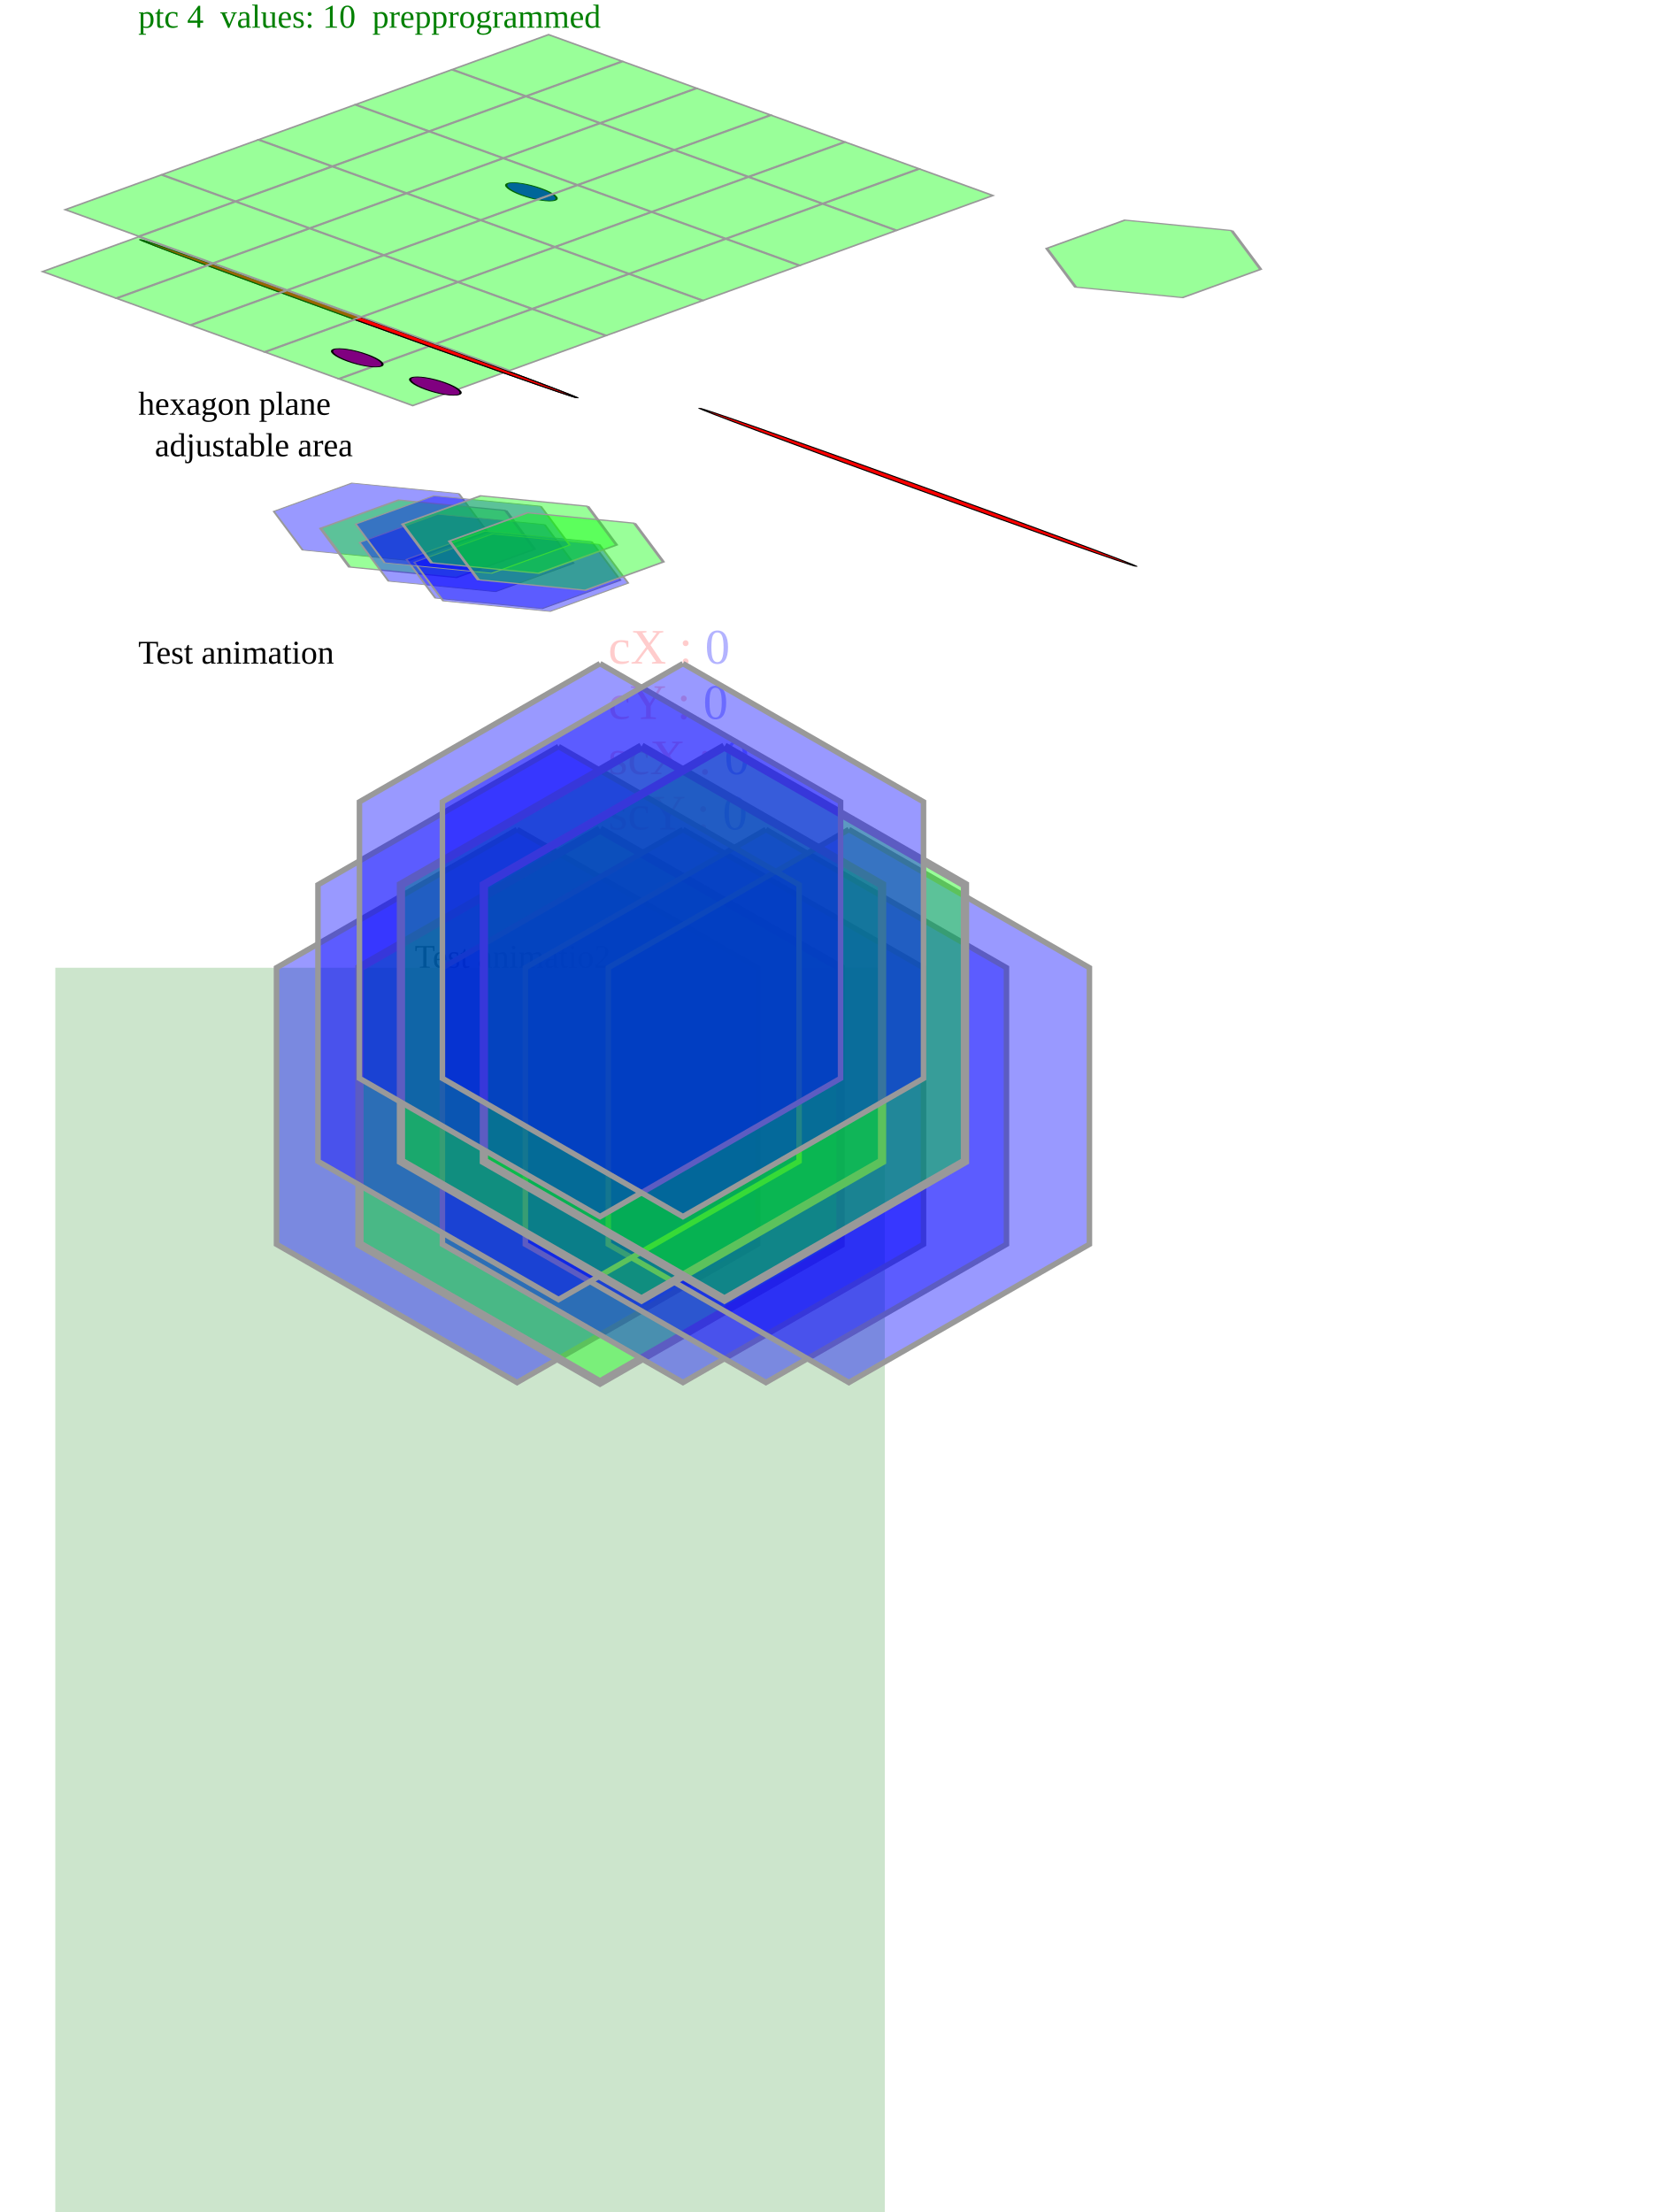
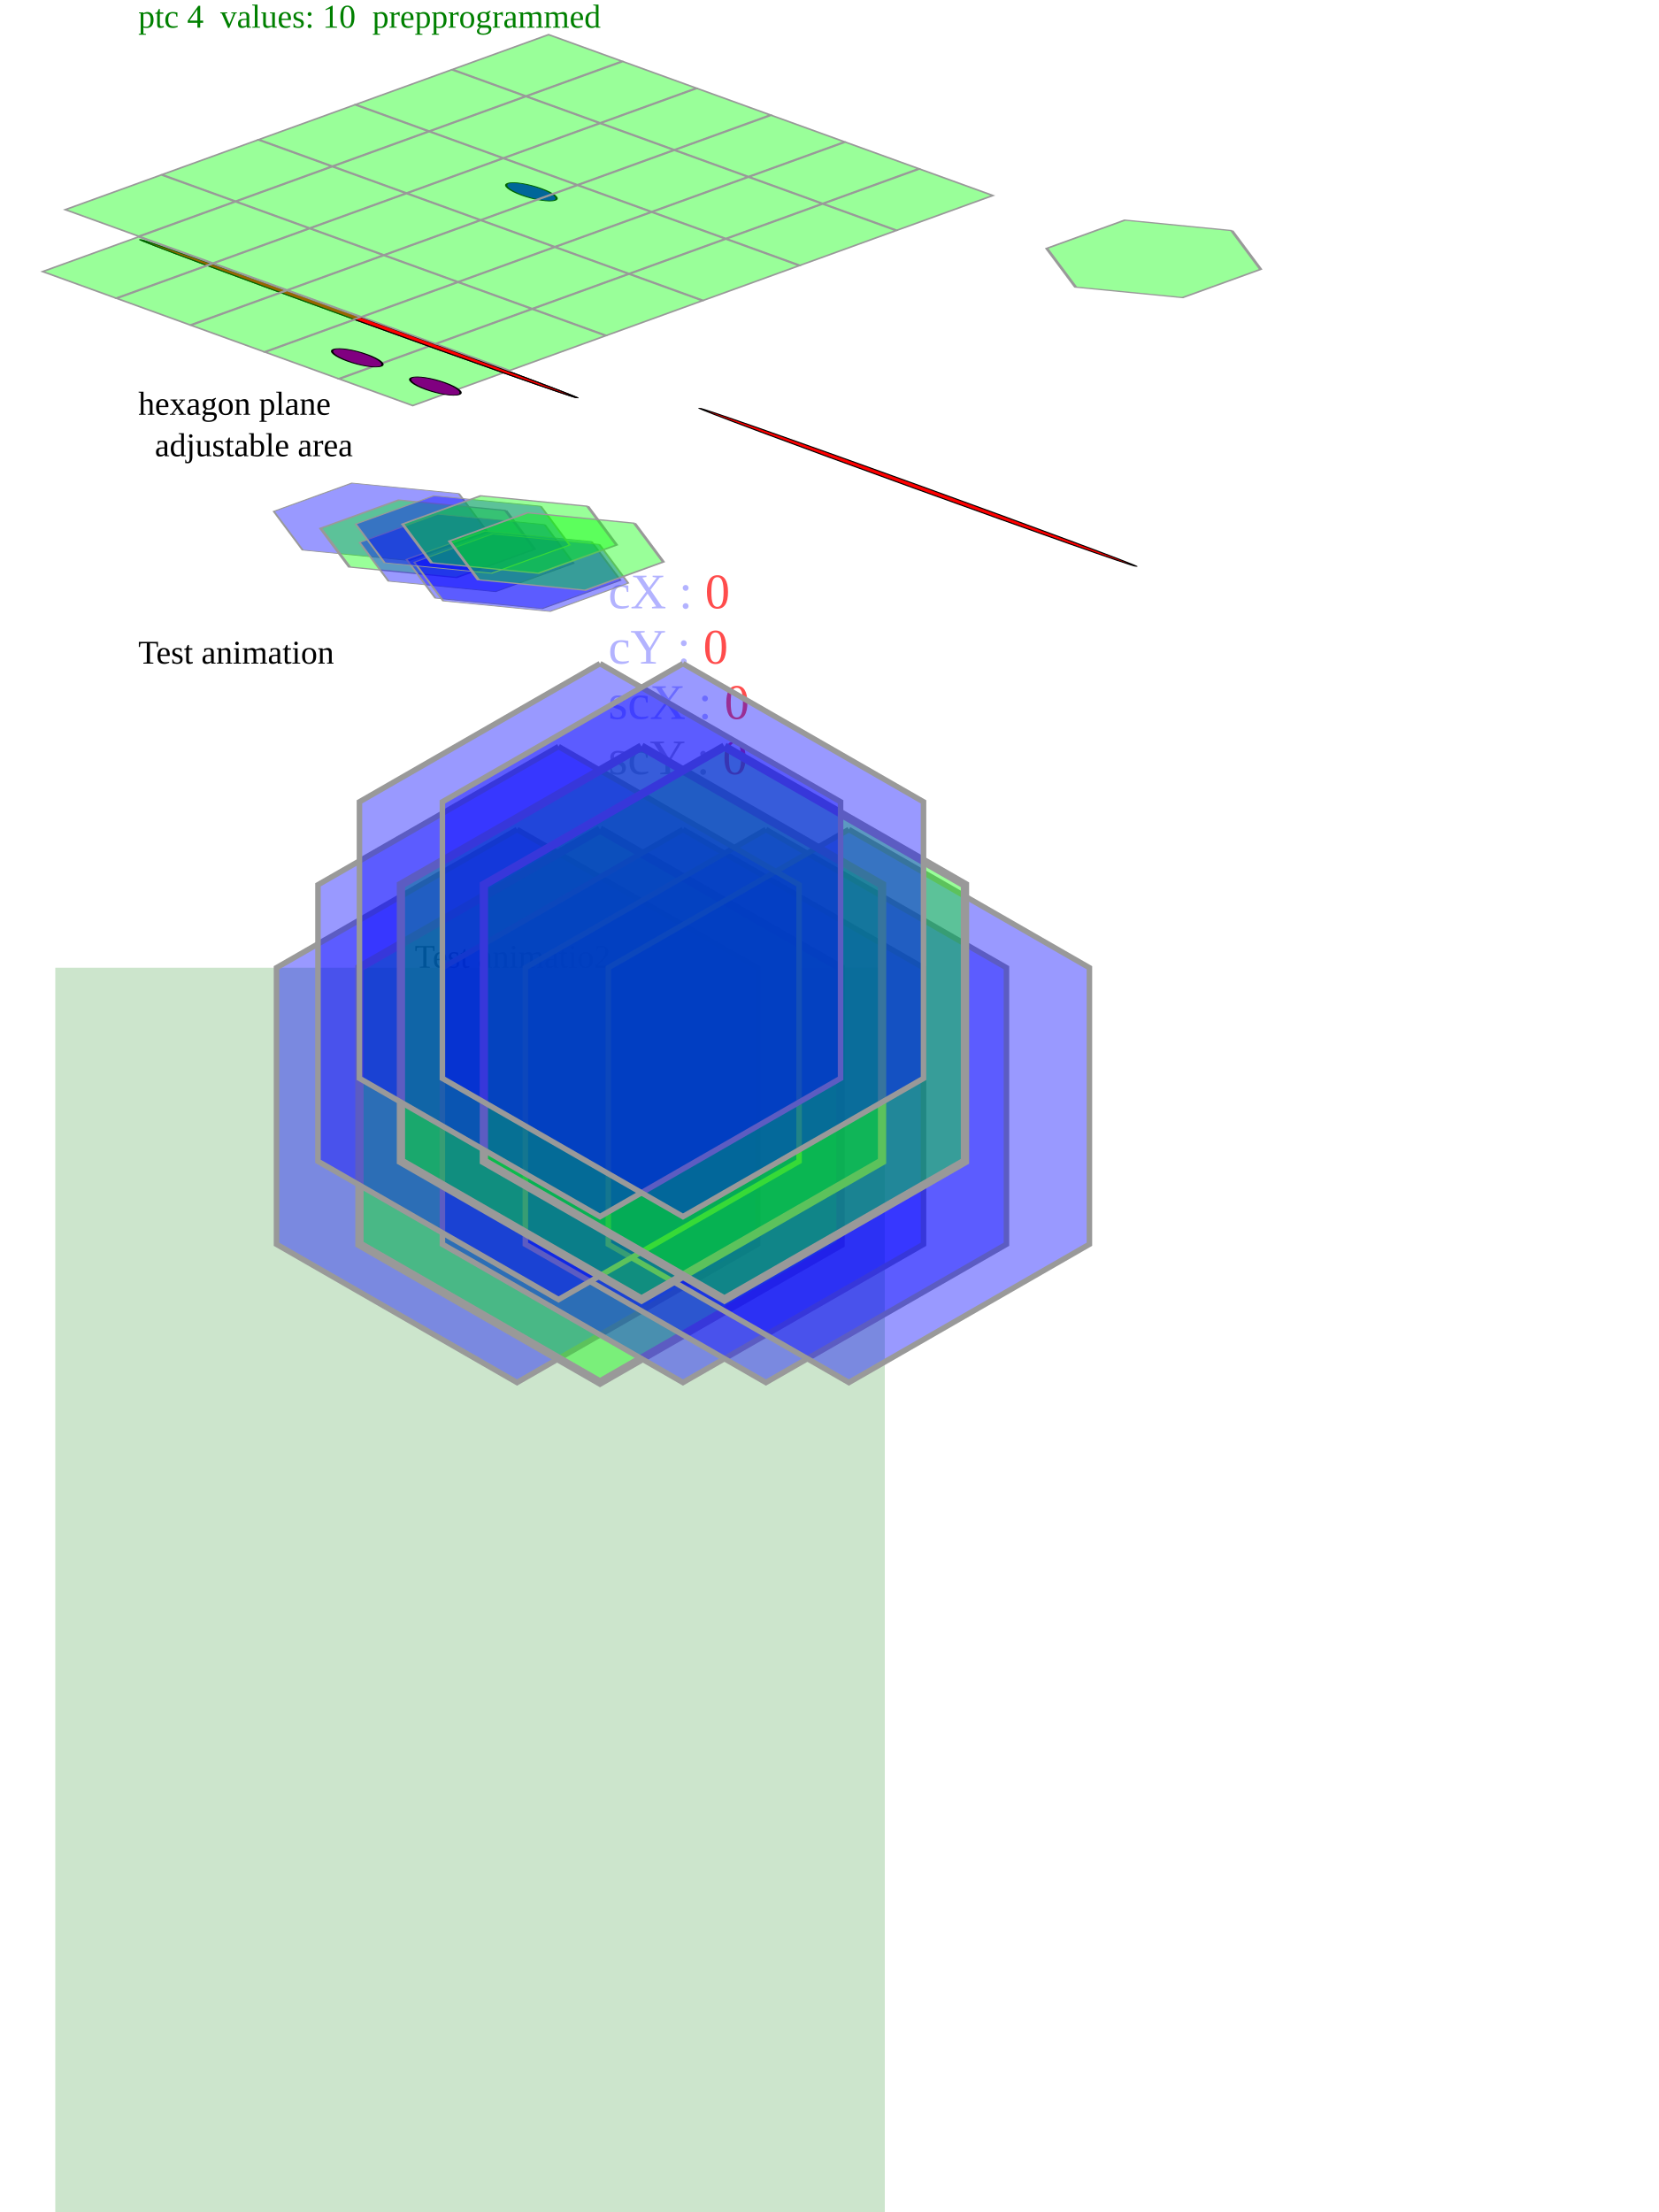
<svg xmlns="http://www.w3.org/2000/svg" id="root" xml:space="preserve" width="600" height="800">
  <text x="50" fill="green" y="10">ptc 4 
values: 10 
prepprogrammed</text>
  <text x="50" y="150">hexagon plane</text>
  <text x="50" y="165">  adjustable area</text>
  <text x="50" y="240">Test animation</text>
-   <text x="220" y="240" font-size="18" fill="red" fill-opacity="0.2">cX : <tspan id="cX" fill="blue" fill-opacity="0.3">0</tspan>
+   <text x="220" y="220" font-size="18" fill="blue" fill-opacity="0.3">cX : <tspan id="cX" fill="red" fill-opacity="0.7">0</tspan>
  </text>
-   <text x="220" y="260" font-size="18" fill="red" fill-opacity="0.2">cY : <tspan id="cY" fill="blue" fill-opacity="0.3">0</tspan>
+   <text x="220" y="240" font-size="18" fill="blue" fill-opacity="0.3">cY : <tspan id="cY" fill="red" fill-opacity="0.7">0</tspan>
  </text>
-   <text x="220" y="280" font-size="18" fill="red" fill-opacity="0.2">scX : <tspan id="sX" fill="blue" fill-opacity="0.3">0</tspan>
+   <text x="220" y="260" font-size="18" fill="blue" fill-opacity="0.3">scX : <tspan id="sX" fill="red" fill-opacity="0.7">0</tspan>
  </text>
-   <text x="220" y="300" font-size="18" fill="red" fill-opacity="0.2">scY : <tspan id="sY" fill="blue" fill-opacity="0.3">0</tspan>
+   <text x="220" y="280" font-size="18" fill="bue" fill-opacity="0.3">scY : <tspan id="sY" fill="red" fill-opacity="0.7">0</tspan>
  </text>
  <rect id="go" x="20" y="350" width="300" height="650" style="fill:green;fill-opacity:0.2" />
  <g>
    <text x="20" y="480" font-size="10" />
  </g>
  <g>
    <text x="150" y="350">Test animatio2</text>
  </g>
  <style id="style4">
        .room{
            fill:       lime;
            fill-opacity:0.4;
            stroke:     #999;
            stroke-width:   3;
            stroke-color:   blue;
        }
        .room:hover{
            fill:       red;
            fill-opacity:0.5;
        }
        .hexa{
            fill:       blue;
            fill-opacity:0.4;
            stroke:     #999;
            stroke-width:   2;
        }
        .hexa:hover{
            fill:       lightblue;
            fill-opacity:0.4;
        }
    </style>
  <g transform="translate(0,100)">
    <g transform="translate(100,200)">
      <polyline id="hexagon" points="87,0 174,50 174,150 87,200 0,150 0,50 87,0" class="hexa" />
      <animateTransform attributeName="transform" attributeType="XML" type="scale" from="1" to="0.2" additive="sum" begin="0.1s" dur="0.1s" fill="freeze" />
    </g>
    <g transform="translate(130,200)">
      <polyline id="hexagon" points="87,0 174,50 174,150 87,200 0,150 0,50 87,0" class="room" />
      <animateTransform attributeName="transform" attributeType="XML" type="scale" from="1" to="0.2" additive="sum" begin="0.1s" dur="0.1s" fill="freeze" />
    </g>
    <g transform="translate(160,200)">
      <polyline points="87,0 174,50 174,150 87,200 0,150 0,50 87,0" class="hexa" />
      <animateTransform attributeName="transform" attributeType="XML" type="scale" from="1" to="0.2" additive="sum" begin="0.1s" dur="0.1s" fill="freeze" />
    </g>
    <g transform="translate(190,200)">
      <polyline id="hexagon" points="87,0 174,50 174,150 87,200 0,150 0,50 87,0" class="hexa" />
      <animateTransform attributeName="transform" attributeType="XML" type="scale" from="1" to="0.2" additive="sum" begin="0.1s" dur="0.1s" fill="freeze" />
    </g>
    <g transform="translate(220,200)">
      <polyline id="hexagon" points="87,0 174,50 174,150 87,200 0,150 0,50 87,0" class="hexa" />
      <animateTransform attributeName="transform" attributeType="XML" type="scale" from="1" to="0.2" additive="sum" begin="0.1s" dur="0.1s" fill="freeze" />
    </g>
    <g transform="translate(115,170)">
      <polyline id="hexagon" points="87,0 174,50 174,150 87,200 0,150 0,50 87,0" class="hexa" />
      <animateTransform attributeName="transform" attributeType="XML" type="scale" from="1" to="0.2" additive="sum" begin="0.1s" dur="0.1s" fill="freeze" />
    </g>
    <g transform="translate(145,170)">
      <polyline id="hexagon" points="87,0 174,50 174,150 87,200 0,150 0,50 87,0" class="room" />
      <animateTransform attributeName="transform" attributeType="XML" type="scale" from="1" to="0.2" additive="sum" begin="0.1s" dur="0.1s" fill="freeze" />
    </g>
    <g transform="translate(175,170)">
      <polyline id="hexagon" points="87,0 174,50 174,150 87,200 0,150 0,50 87,0" class="room" />
      <animateTransform attributeName="transform" attributeType="XML" type="scale" from="1" to="0.2" additive="sum" begin="0.1s" dur="0.1s" fill="freeze" />
    </g>
    <g transform="translate(130,140)">
      <polyline id="hexagon" points="87,0 174,50 174,150 87,200 0,150 0,50 87,0" class="hexa" />
      <animateTransform attributeName="transform" attributeType="XML" type="scale" from="1" to="0.2" additive="sum" begin="0.1s" dur="0.1s" fill="freeze" />
    </g>
    <g transform="translate(160,140)">
      <polyline id="hexagon" points="87,0 174,50 174,150 87,200 0,150 0,50 87,0" class="hexa" />
      <animateTransform attributeName="transform" attributeType="XML" type="scale" from="1" to="0.2" additive="sum" begin="0.1s" dur="0.1s" fill="freeze" />
    </g>
  </g>
  <g transform="matrix(0.2823838,0.1022555,-0.2823838,0.1022555,420.923,74.49549)">
    <polyline id="hexagon" points="87,0 174,50 174,150 87,200 0,150 0,50 87,0" class="room" />
    <g transform="translate(-130,700)">
      <g transform="translate(100,260)">
        <polyline id="hexagon" points="87,0 174,50 174,150 87,200 0,150 0,50 87,0" class="hexa" />
        <animateTransform attributeName="transform" attributeType="XML" type="scale" from="1" to="0.4" additive="sum" begin="0.1s" dur="0.1s" fill="freeze" />
      </g>
      <g transform="translate(160,260)">
        <polyline id="hexagon" points="87,0 174,50 174,150 87,200 0,150 0,50 87,0" class="room" />
        <animateTransform attributeName="transform" attributeType="XML" type="scale" from="1" to="0.4" additive="sum" begin="0.1s" dur="0.1s" fill="freeze" />
      </g>
      <g transform="translate(210,260)">
        <polyline points="87,0 174,50 174,150 87,200 0,150 0,50 87,0" class="hexa" />
        <animateTransform attributeName="transform" attributeType="XML" type="scale" from="1" to="0.4" additive="sum" begin="0.1s" dur="0.1s" fill="freeze" />
      </g>
      <g transform="translate(270,260)">
        <polyline id="hexagon" points="87,0 174,50 174,150 87,200 0,150 0,50 87,0" class="hexa" />
        <animateTransform attributeName="transform" attributeType="XML" type="scale" from="1" to="0.4" additive="sum" begin="0.1s" dur="0.1s" fill="freeze" />
      </g>
      <g transform="translate(280,260)">
        <polyline id="hexagon" points="87,0 174,50 174,150 87,200 0,150 0,50 87,0" class="hexa" />
        <animateTransform attributeName="transform" attributeType="XML" type="scale" from="1" to="0.4" additive="sum" begin="0.1s" dur="0.1s" fill="freeze" />
      </g>
      <g transform="translate(175,230)">
        <polyline id="hexagon" points="87,0 174,50 174,150 87,200 0,150 0,50 87,0" class="hexa" />
        <animateTransform attributeName="transform" attributeType="XML" type="scale" from="1" to="0.4" additive="sum" begin="0.1s" dur="0.1s" fill="freeze" />
      </g>
      <g transform="translate(205,200)">
        <polyline id="hexagon" points="87,0 174,50 174,150 87,200 0,150 0,50 87,0" class="room" />
        <animateTransform attributeName="transform" attributeType="XML" type="scale" from="1" to="0.4" additive="sum" begin="0.1s" dur="0.1s" fill="freeze" />
      </g>
      <g transform="translate(265,200)">
        <polyline id="hexagon" points="87,0 174,50 174,150 87,200 0,150 0,50 87,0" class="room" />
        <animateTransform attributeName="transform" attributeType="XML" type="scale" from="1" to="0.4" additive="sum" begin="0.1s" dur="0.1s" fill="freeze" />
      </g>
    </g>
    <rect class="room" width="94" height="123" x="-222" y="711" />
    <rect class="room" y="711" x="-317" height="123" width="94" />
    <ellipse cx="-316" cy="715" rx="280" ry="4" stroke="black" stroke-width="2px" style="fill:red">
      <animateColor attributeName="fill" attributeType="CSS" from="blue" to="lime" begin="0.1s" dur="1s" repeatCount="indefinite" />
      <animateTransform attributeName="transform" attributeType="XML" type="rotate" from="0" to="45" begin="0.1s" dur="0.1s" fill="freeze" />
      <animateMotion path="M  0 0 L 680 690" begin="0.1s" dur="0.3s" fill="freeze" />
    </ellipse>
    <ellipse cx="340" cy="655" rx="280" ry="4" stroke="black" stroke-width="2px" style="fill:red">
      <animateColor attributeName="fill" attributeType="CSS" from="blue" to="lime" begin="0.1s" dur="1s" repeatCount="indefinite" />
      <animateTransform attributeName="transform" attributeType="XML" type="rotate" from="0" to="45" begin="0.1s" dur="0.1s" fill="freeze" />
      <animateMotion path="M  0 0 L 280 290" begin="0.1s" dur="0.3s" fill="freeze" />
    </ellipse>
    <ellipse cx="-430" cy="380" rx="30" ry="12" stroke="black" stroke-width="2px" style="fill:blue">
      </ellipse>
    <ellipse cx="-316" cy="715" rx="280" ry="4" stroke="black" stroke-width="2px" style="fill:red">
      <animateColor attributeName="fill" attributeType="CSS" from="blue" to="lime" begin="0.1s" dur="1s" repeatCount="indefinite" />
      <animateTransform attributeName="transform" attributeType="XML" type="rotate" from="0" to="45" begin="0.1s" dur="0.1s" fill="freeze" />
      <animateMotion path="M  0 0 L 480 290" begin="0.1s" dur="0.3s" fill="freeze" />
    </ellipse>
    <ellipse cx="-248" cy="785" rx="30" ry="12" stroke="black" stroke-width="2px" style="fill:purple">
      <animateColor attributeName="fill" attributeType="CSS" from="blue" to="lime" begin="1s" dur="6s" repeatCount="indefinite" />
    </ellipse>
    <ellipse cx="-148" cy="785" rx="30" ry="12" stroke="black" stroke-width="2px" style="fill:purple">
      <animateColor attributeName="fill" attributeType="CSS" from="blue" to="lime" begin="1s" dur="6s" repeatCount="indefinite" />
    </ellipse>
    <rect class="room" width="94" height="123" x="-412" y="711" />
    <rect class="room" y="711" x="-507" height="123" width="94" />
    <rect class="room" width="94" height="123" x="-602" y="711" />
    <rect class="room" width="94" height="123" x="-222" y="587" />
    <rect class="room" y="587" x="-317" height="123" width="94" />
    <rect class="room" width="94" height="123" x="-412" y="587" />
    <rect class="room" y="587" x="-507" height="123" width="94" />
    <rect class="room" width="94" height="123" x="-602" y="587" />
    <rect class="room" y="587" x="-697" height="123" width="94" />
    <rect class="room" width="94" height="123" x="-222" y="463" />
    <rect class="room" y="463" x="-317" height="123" width="94" />
    <rect class="room" width="94" height="123" x="-412" y="463" />
    <rect class="room" y="463" x="-507" height="123" width="94" />
    <rect class="room" width="94" height="123" x="-602" y="463" />
    <rect class="room" y="463" x="-697" height="123" width="94" />
    <rect class="room" id="rect3843" width="94" height="123" x="-222" y="339" />
    <rect class="room" y="339" x="-317" height="123" width="94" />
    <rect class="room" id="rect3847" width="94" height="123" x="-412" y="339" />
    <rect class="room" y="339" x="-507" height="123" width="94" id="rect3849" />
    <rect class="room" id="rect3851" width="94" height="123" x="-602" y="339" />
    <rect class="room" y="339" x="-697" height="123" width="94" id="rect3853" />
    <rect class="room" id="rect3855" width="94" height="123" x="-222" y="215" />
    <rect class="room" y="215" x="-317" height="123" width="94" id="rect3857" />
    <rect class="room" id="rect3859" width="94" height="123" x="-412" y="215" />
    <rect class="room" y="215" x="-507" height="123" width="94" id="rect3861" />
    <rect class="room" id="rect3863" width="94" height="123" x="-602" y="215" />
    <rect class="room" y="215" x="-697" height="123" width="94" id="rect3865" />
    <rect class="room" id="rect3867" width="94" height="123" x="-222" y="91" />
    <rect class="room" y="91" x="-317" height="123" width="94" id="rect3869" />
    <rect class="room" id="rect3871" width="94" height="123" x="-412" y="91" />
    <rect class="room" y="91" x="-507" height="123" width="94" id="rect3873" />
    <rect class="room" id="rect3875" width="94" height="123" x="-602" y="91" />
    <rect class="room" y="91" x="-697" height="123" width="94" id="rect3877" />
  </g>
</svg>
